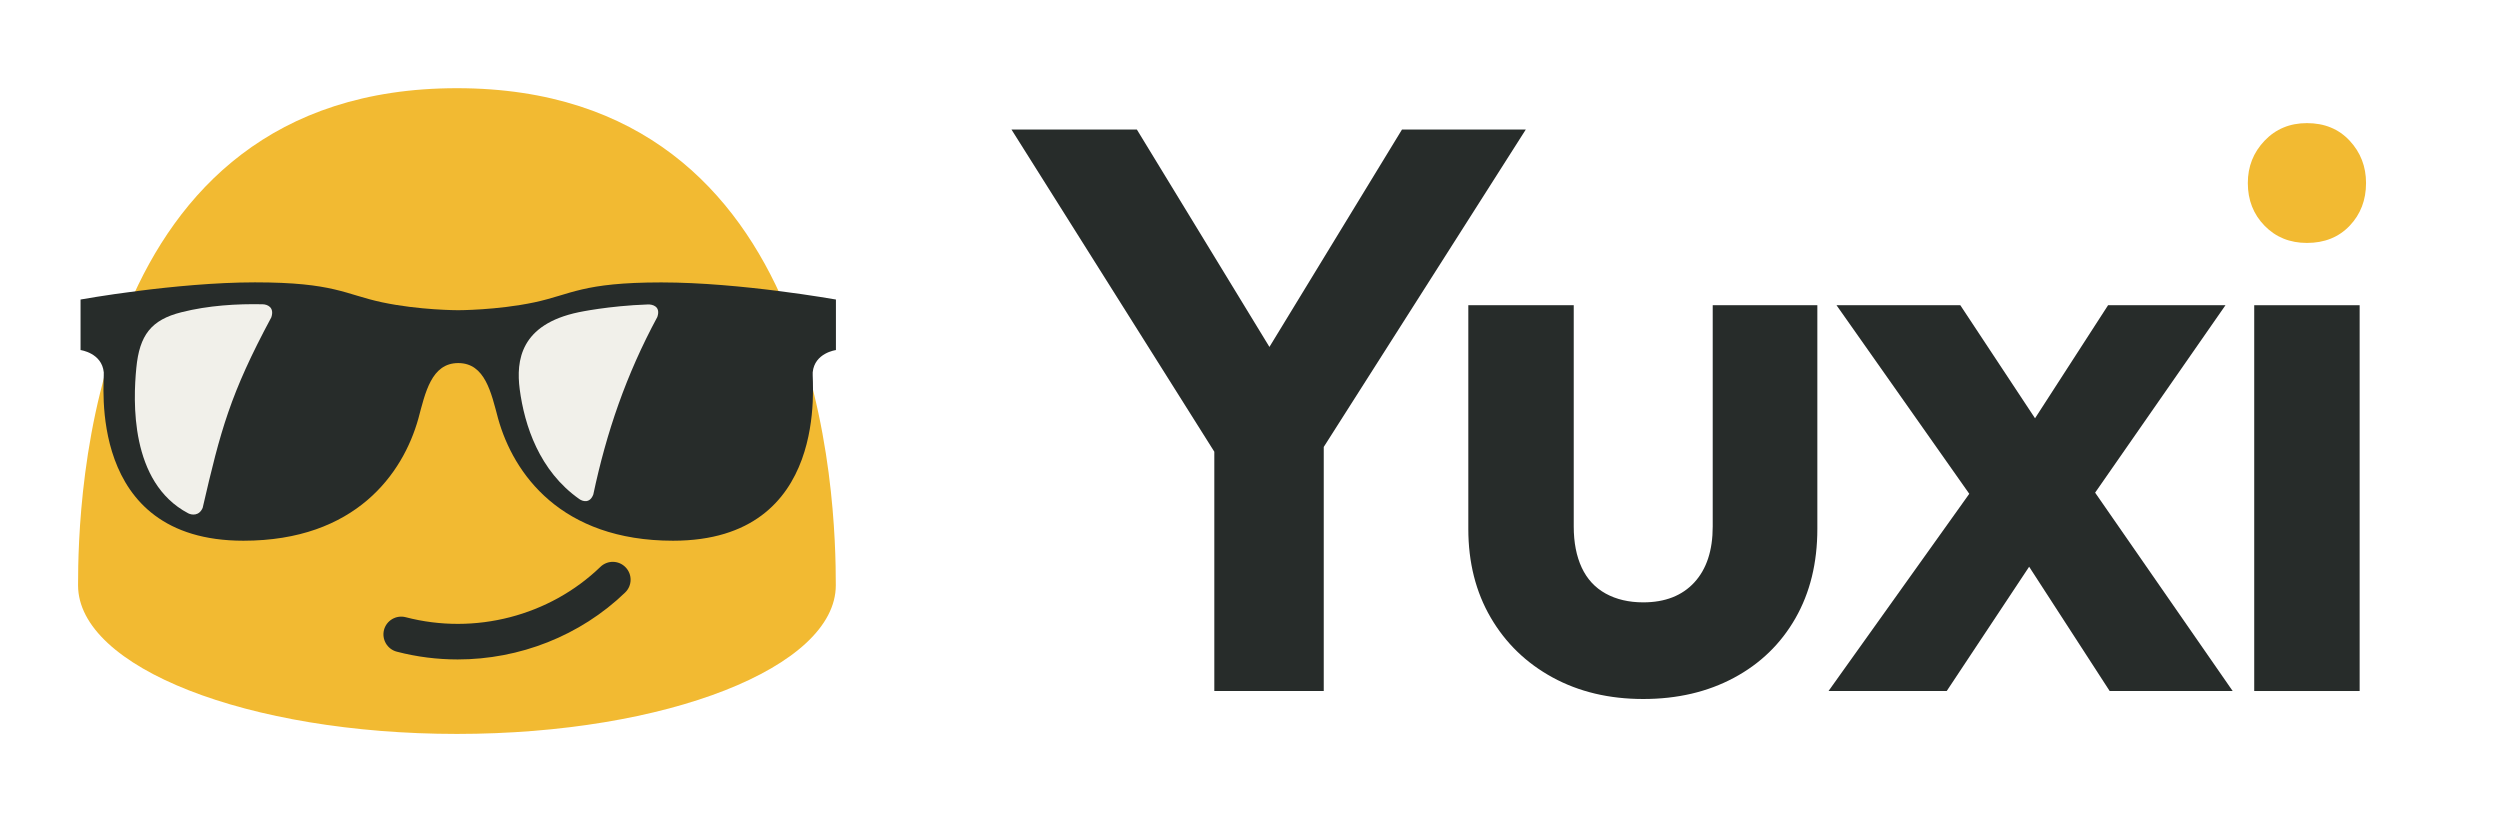
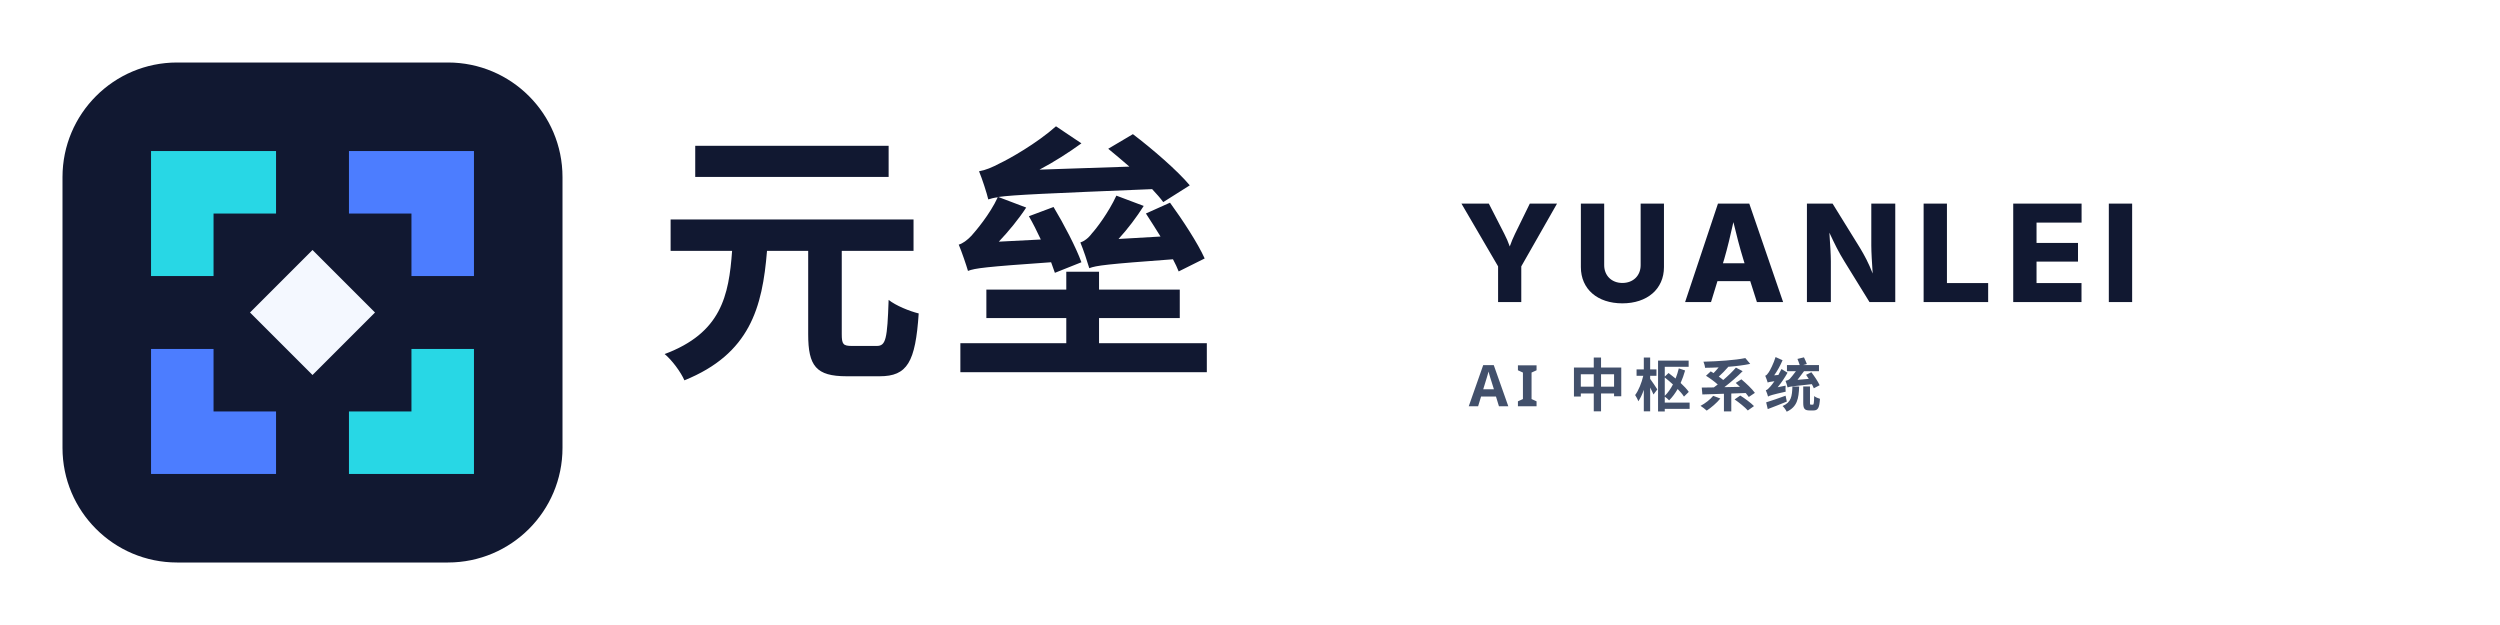
- <svg xmlns="http://www.w3.org/2000/svg" width="1200" height="395" viewBox="174 18 626 206" role="img" aria-labelledby="yuxi-lockup-horizontal-on-light-v1-0-0-title yuxi-lockup-horizontal-on-light-v1-0-0-desc">
-   <g transform="translate(193.545 27.205) scale(1.48723)">
-     <path fill="#F2BA32" d="M63.79,8.64C1.48,8.64,0,78.5,0,92.33c0,13.83,28.56,25.03,63.79,25.03 c35.24,0,63.79-11.21,63.79-25.03C127.58,78.5,126.11,8.64,63.79,8.64z" />
-     <path fill="#272C2A" d="M63.91,104.82c-3.43,0-6.87-0.43-10.25-1.31c-1.6-0.42-2.56-2.06-2.15-3.66 c0.42-1.6,2.06-2.56,3.66-2.14c11.65,3.04,24.21-0.21,32.78-8.48c1.19-1.15,3.09-1.12,4.24,0.08c1.15,1.19,1.12,3.09-0.08,4.24 C84.54,100.85,74.32,104.82,63.91,104.82z" />
-     <path fill="#272C2A" d="M55.53,67.26c-0.01,0.01-0.02,0.02-0.02,0.02C55.51,67.27,55.52,67.26,55.53,67.26z" />
-     <path fill="#272C2A" d="M98.21,41.34c-13.36,0-15.15,2.03-21.4,3.36C70.56,46.02,64,46.02,64,46.02s-6.56,0-12.81-1.33 c-6.25-1.33-8.05-3.36-21.4-3.36c-13.36,0-29.37,2.89-29.37,2.89v8.51c0,0,3.59,0.47,3.91,3.75c0.16,1.33-3.12,28.35,23.51,28.35 c18.9,0,26.87-11.33,29.45-20.54c1.17-4.37,2.19-9.37,6.72-9.37c4.53,0,5.55,5,6.72,9.37c2.58,9.22,10.54,20.54,29.45,20.54 c26.63,0,23.35-27.03,23.51-28.35c0.31-3.28,3.91-3.75,3.91-3.75v-8.51C127.58,44.23,111.57,41.34,98.21,41.34z" />
-     <path fill="#F1F0EA" d="M95.94,45.05c-6.62,0.23-11.65,1.31-11.65,1.31c-9.84,2.06-10.55,8.14-9.93,12.97 c0.8,6.07,3.29,13.75,10.04,18.49c0.53,0.38,1.76,0.79,2.35-0.77c0,0-0.02,0.11,0,0c2.22-10.48,5.52-20.14,10.78-29.89l0,0 C98.14,45.37,96.71,45.02,95.94,45.05z" />
-     <path fill="#F1F0EA" d="M31.06,45.02c-4.27-0.09-9.11,0.19-13.65,1.34c-5.1,1.28-7.07,3.85-7.6,9.39 c-0.53,5.43-1.13,19.27,8.73,24.46c0.57,0.3,1.83,0.5,2.44-0.91l0,0C24,66.21,25.61,60.13,32.54,47.22l0,0 C33.11,45.49,31.83,45.03,31.06,45.02z" />
+ <svg xmlns="http://www.w3.org/2000/svg" width="960" height="240" viewBox="0 0 960 240" role="img" aria-labelledby="yuanlei-lockup-light-title yuanlei-lockup-light-desc">
+   <g transform="translate(24 24)">
+     <rect width="192" height="192" rx="44" fill="#111831" />
+     <path fill="#28D7E5" d="M34 82V34h48v24H58v24zM158 110v48h-48v-24h24v-24z" />
+     <path fill="#4C7DFF" d="M110 34h48v48h-24V58h-24zM82 158H34v-48h24v24h24z" />
+     <path fill="#F4F8FF" d="m96 72 24 24-24 24-24-24z" />
  </g>
-   <g transform="translate(423.666 191)" fill="#272C2A">
-     <path d="M58-54.199 3.602-140.602H35L77.199-71.398H59.199L101.398-140.602H132.398L77.398-54.199ZM54.398 0V-68.801H81.801V0Z" />
-     <path transform="translate(109 0)" d="M52.801 2C44.266 2 36.699.199 30.102-3.398 23.5-7 18.332-12 14.602-18.398 10.867-24.801 9-32.199 9-40.602V-96.602H35.398V-41.199C35.398-37.199 36.066-33.766 37.398-30.898 38.734-28.035 40.734-25.867 43.398-24.398 46.066-22.934 49.199-22.199 52.801-22.199 58.266-22.199 62.535-23.867 65.602-27.199 68.668-30.535 70.199-35.199 70.199-41.199V-96.602H96.398V-40.602C96.398-32.066 94.566-24.602 90.898-18.199 87.234-11.801 82.102-6.832 75.5-3.301 68.898.234 61.332 2 52.801 2Z" />
-     <path transform="translate(206.594 0)" d="M72 0 46.602-39.199 41.199-43.199 3.602-96.602H34.602L58-61.199 63-57.398 102.801 0ZM1.602 0 41-55.199 56-37.398 31.199 0ZM64-43.398 48.602-61 71.602-96.602H101Z" />
-     <path transform="translate(303.188 0)" d="M11.602 0V-96.602H38V0Z" />
-     <path transform="translate(303.188 0)" fill="#F2BA32" d="M24.801-112.199C20.535-112.199 17-113.633 14.199-116.5 11.398-119.367 10-122.934 10-127.199 10-131.332 11.398-134.867 14.199-137.801 17-140.734 20.535-142.199 24.801-142.199 29.199-142.199 32.766-140.734 35.5-137.801 38.234-134.867 39.602-131.332 39.602-127.199 39.602-122.934 38.234-119.367 35.5-116.5 32.766-113.633 29.199-112.199 24.801-112.199Z" />
+   <g fill="#111831">
+     <text x="252" y="137" font-family="Noto Sans SC, PingFang SC, Microsoft YaHei, sans-serif" font-size="104" font-weight="800" letter-spacing="8">元垒</text>
+     <text x="560" y="116" font-family="Inter, Avenir Next, Segoe UI, sans-serif" font-size="52" font-weight="760" letter-spacing="5">YUANLEI</text>
+     <text x="564" y="156" fill="#42506B" font-family="Noto Sans SC, PingFang SC, Microsoft YaHei, sans-serif" font-size="22" font-weight="600" letter-spacing="3">AI 中枢系统</text>
  </g>
</svg>
